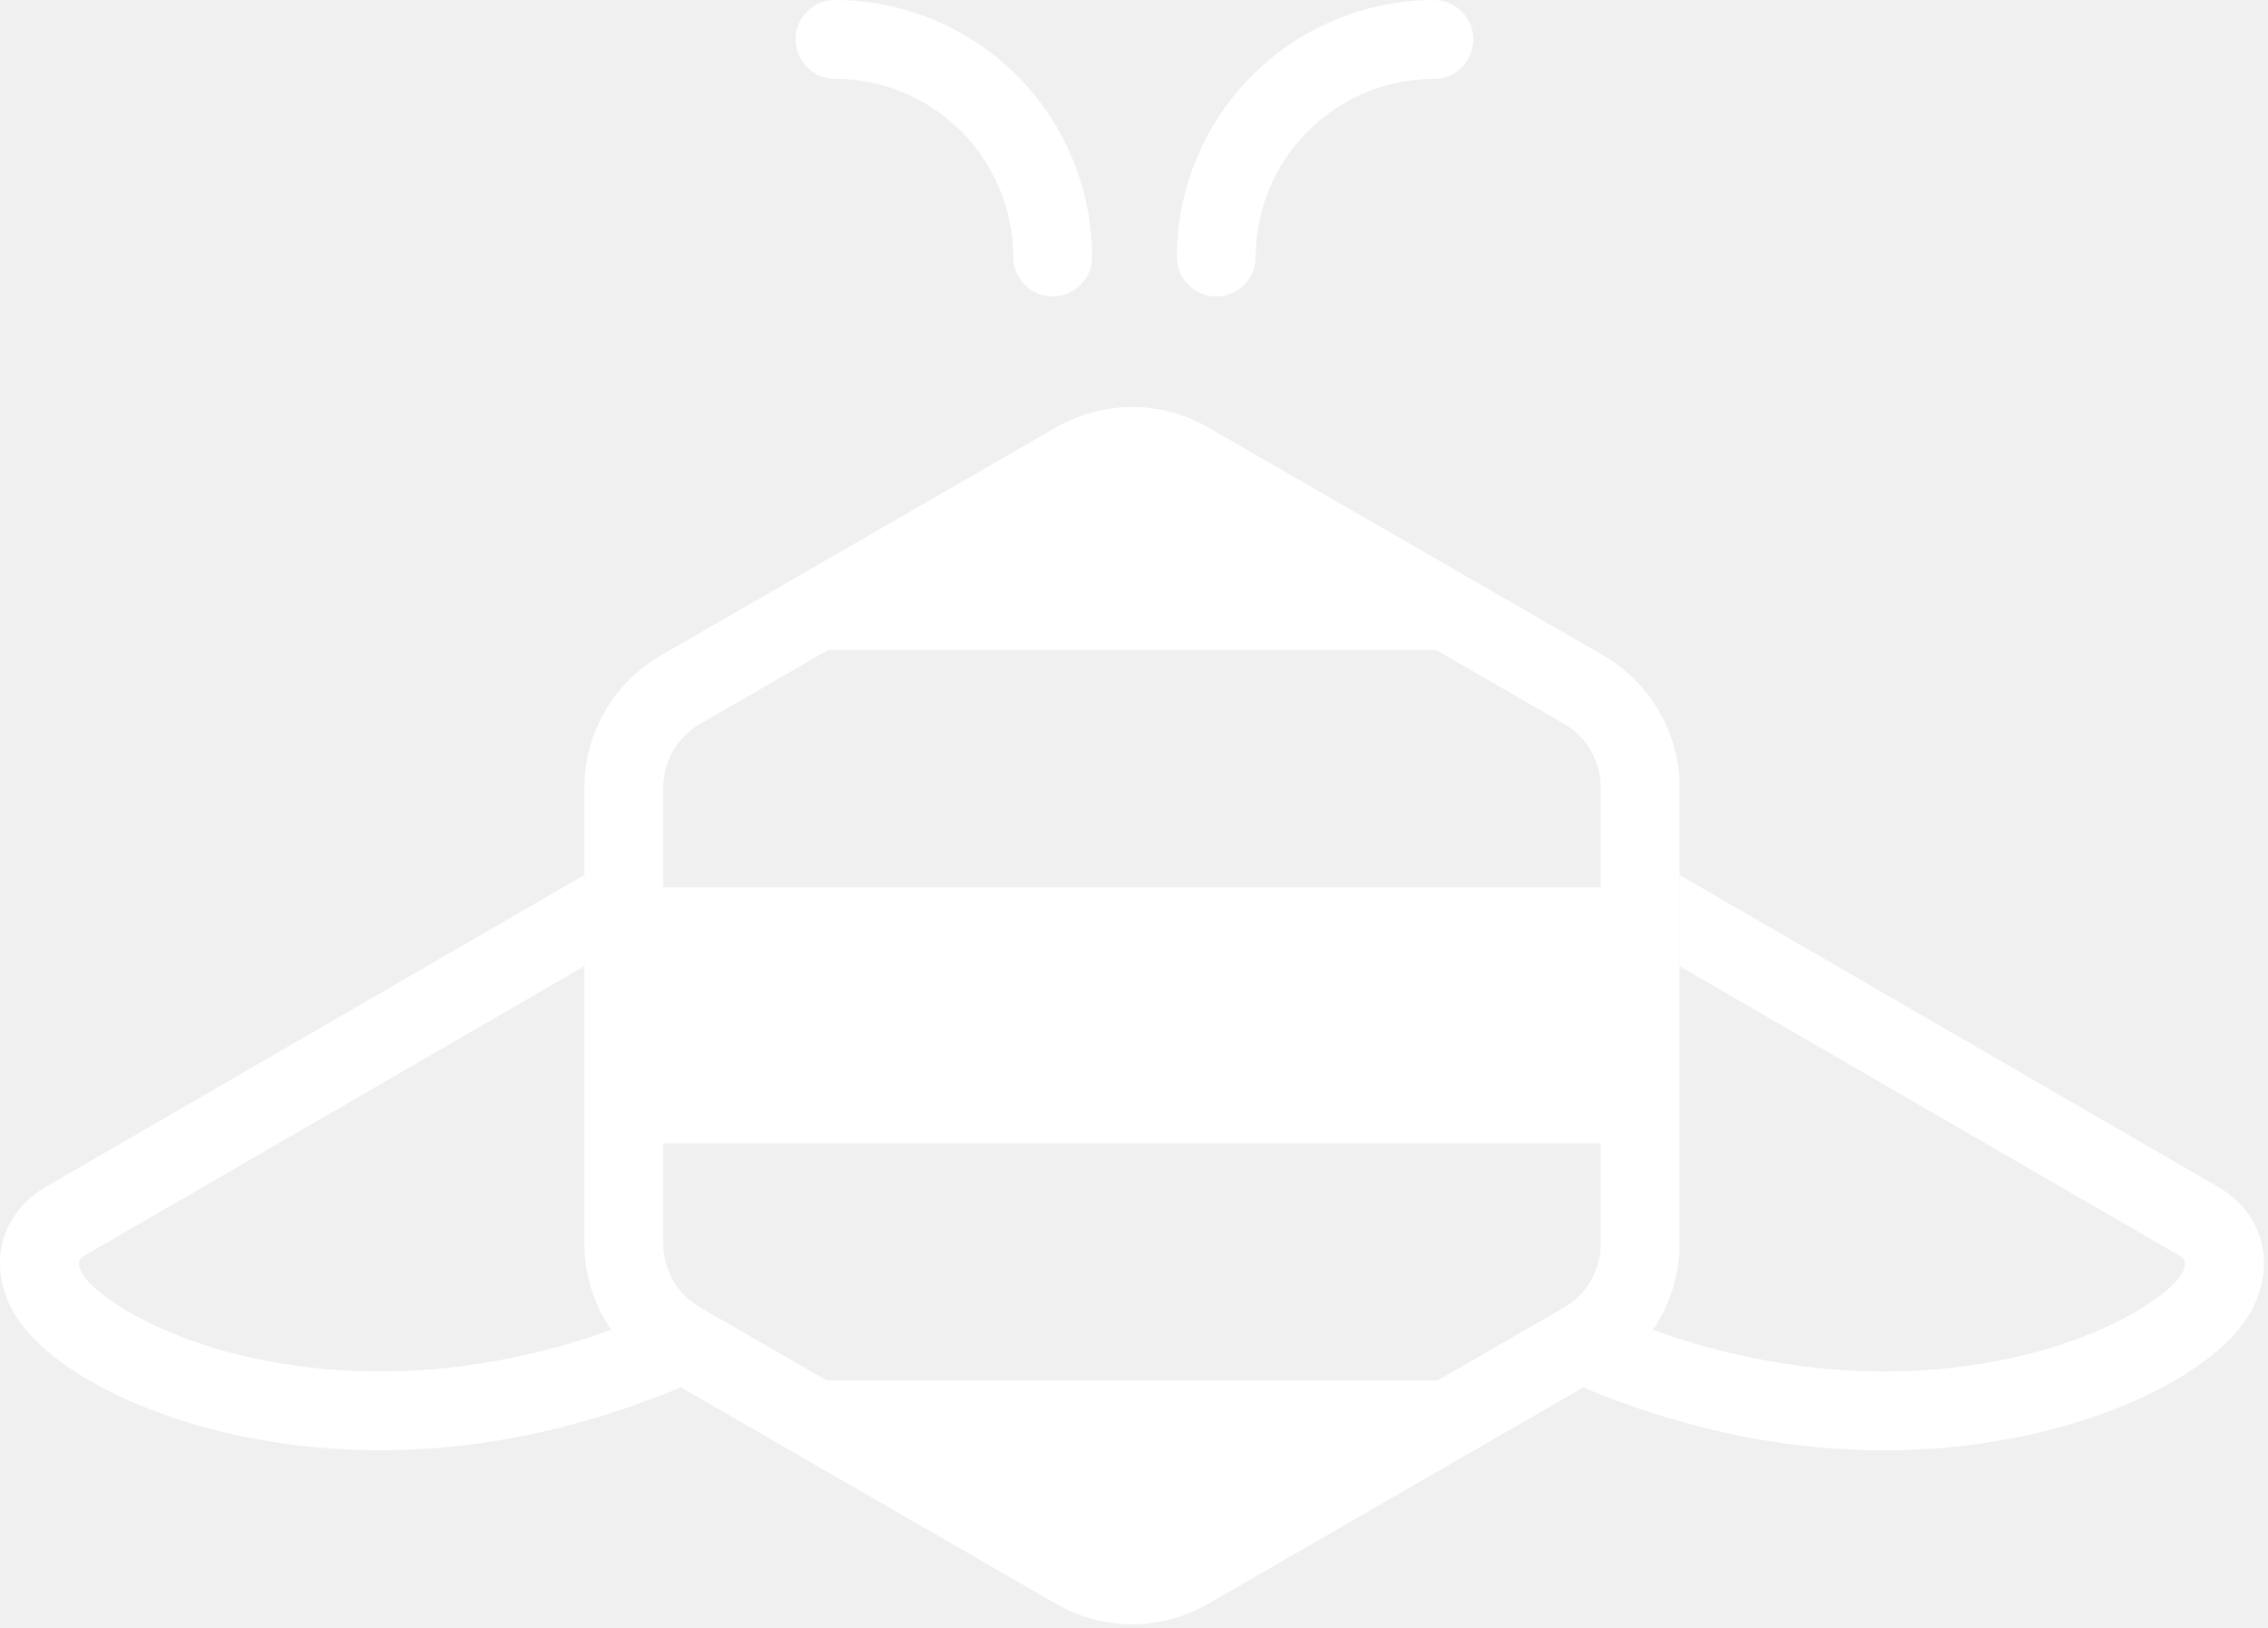
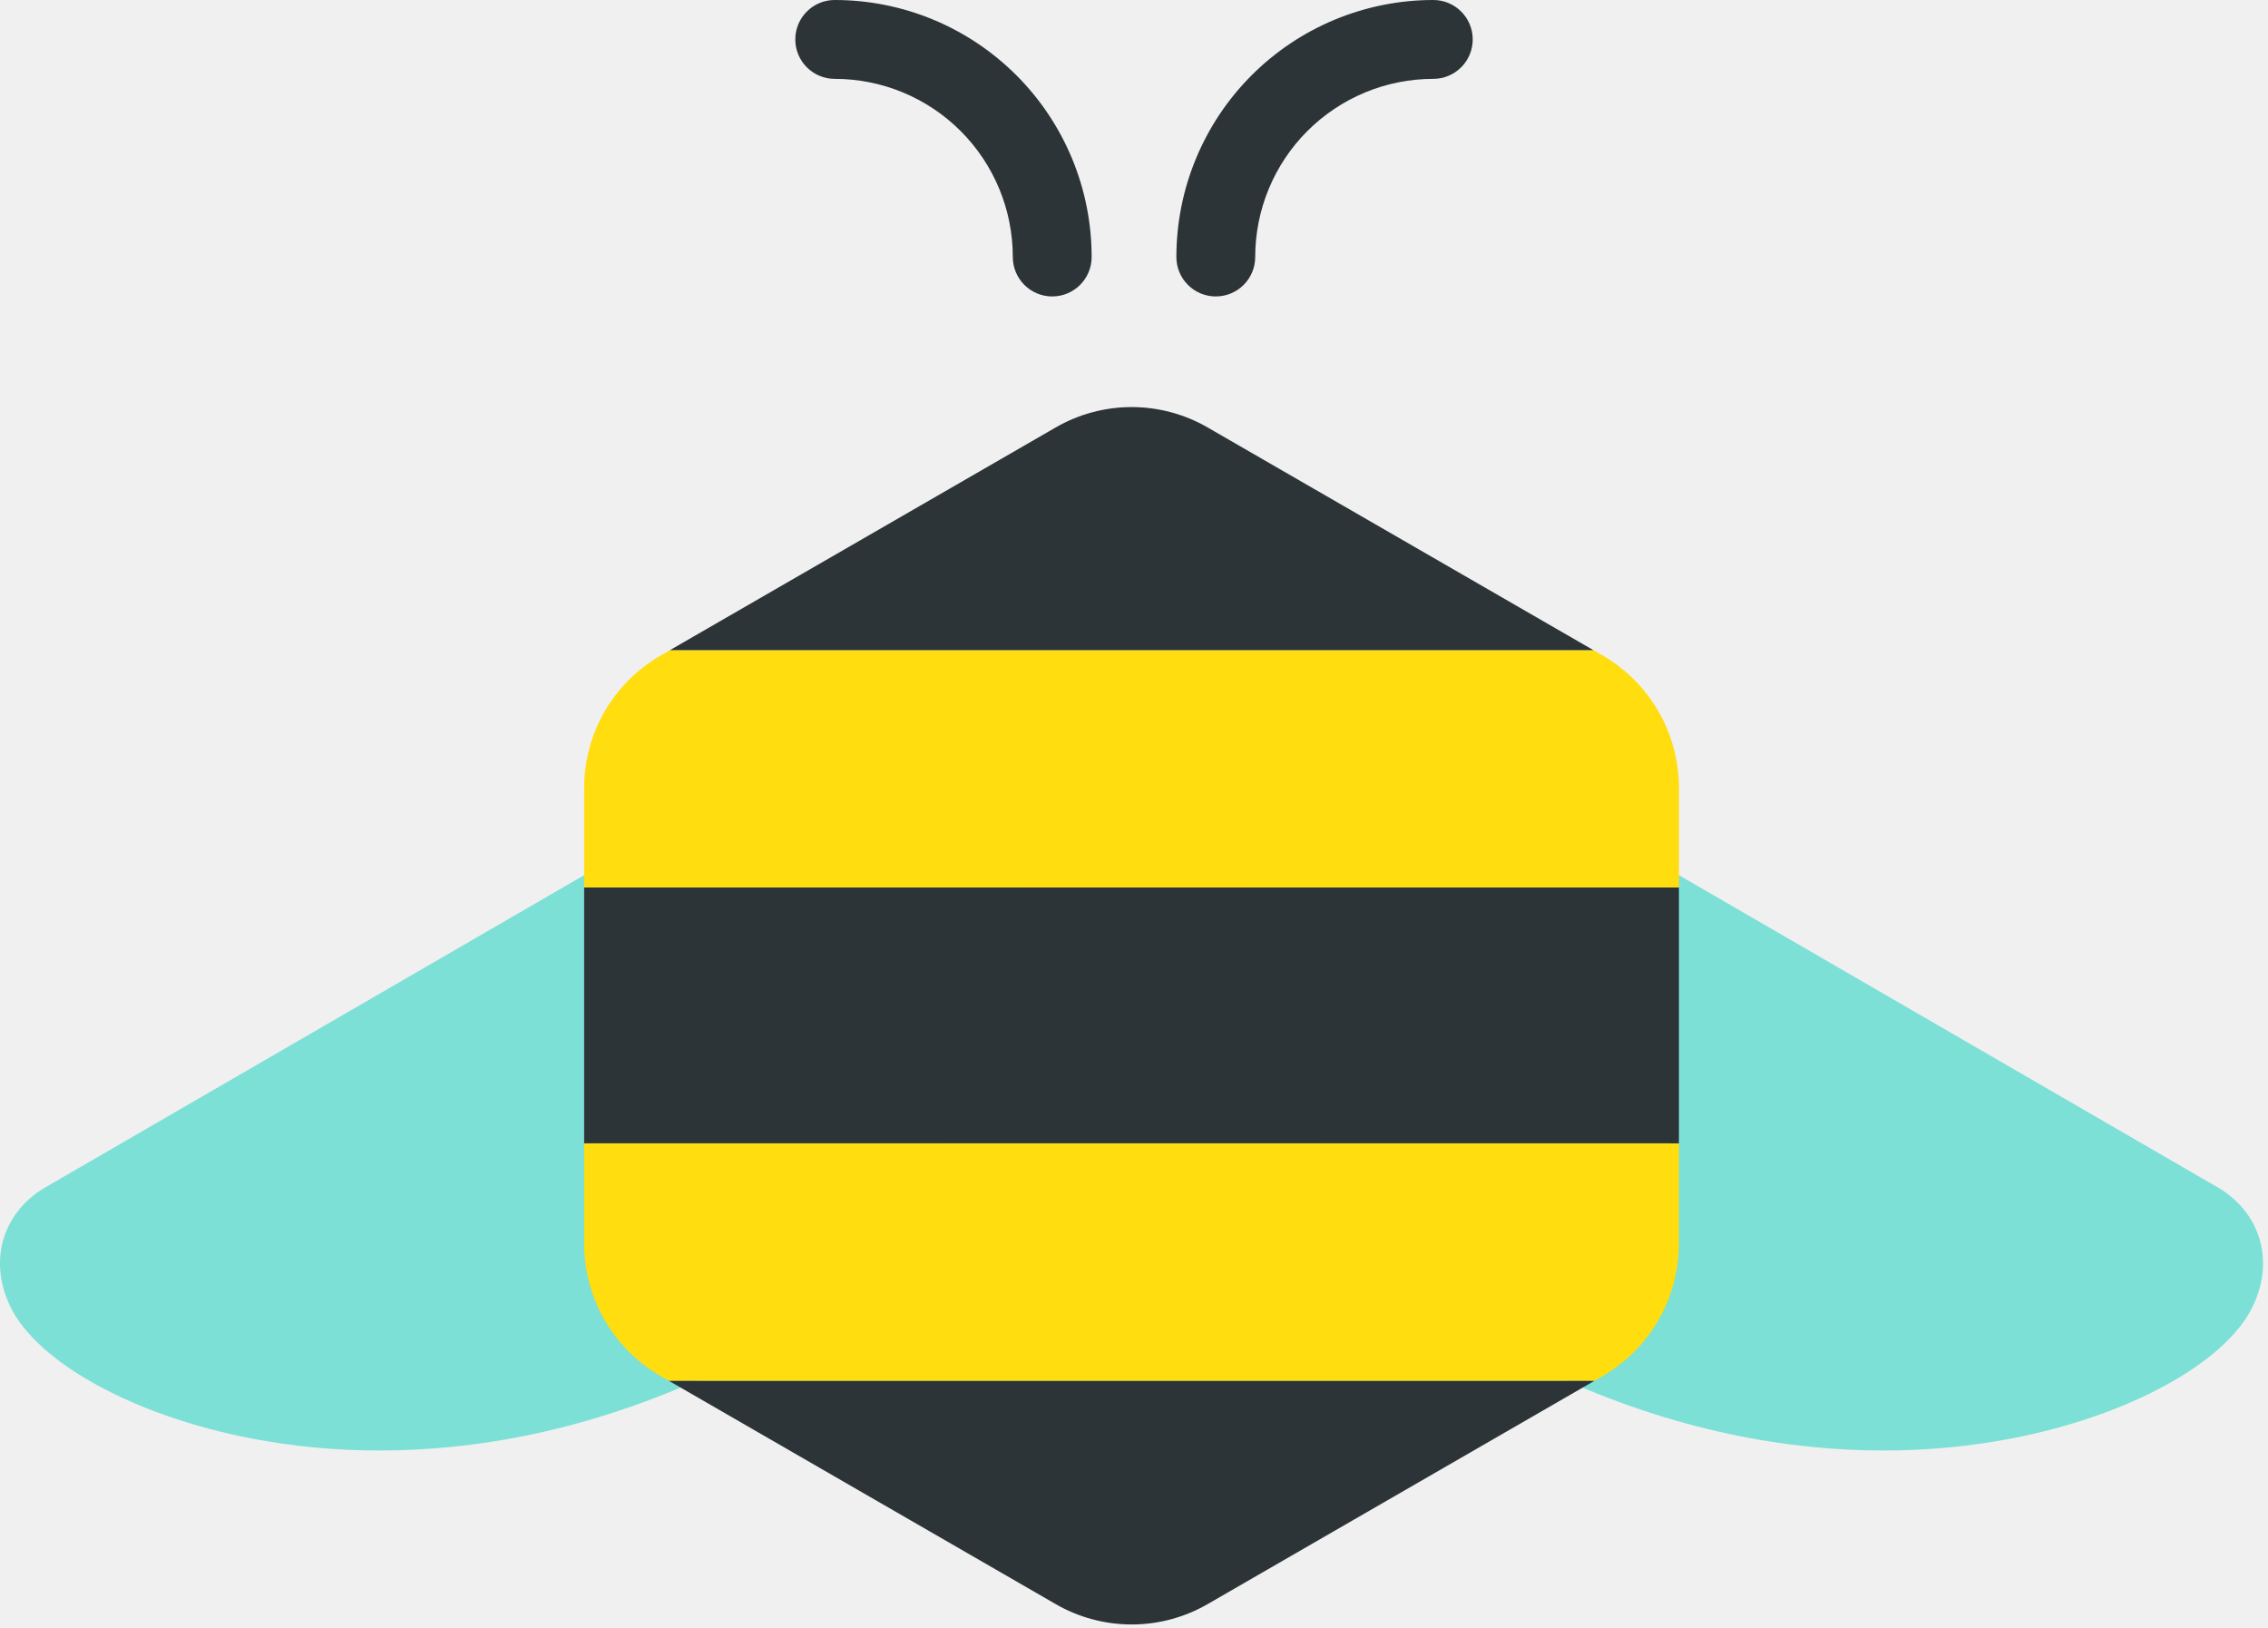
- <svg xmlns="http://www.w3.org/2000/svg" width="39" height="28" viewBox="0 0 39 28" fill="none">
-   <path d="M18.101 5.098C17.922 5.098 17.749 5.027 17.622 4.899C17.495 4.772 17.423 4.6 17.423 4.42C17.422 3.608 17.099 2.829 16.525 2.255C15.951 1.68 15.172 1.357 14.36 1.356C14.18 1.356 14.007 1.285 13.88 1.157C13.753 1.03 13.681 0.858 13.681 0.678C13.681 0.498 13.753 0.326 13.88 0.199C14.007 0.071 14.18 -3.05176e-05 14.36 -3.05176e-05C15.531 0.001 16.654 0.467 17.483 1.296C18.312 2.125 18.778 3.248 18.779 4.42C18.779 4.599 18.708 4.772 18.581 4.899C18.454 5.026 18.281 5.098 18.101 5.098Z" fill="white" />
-   <path d="M20.915 5.098C20.735 5.098 20.563 5.027 20.436 4.899C20.309 4.772 20.237 4.6 20.237 4.42C20.238 3.248 20.705 2.125 21.533 1.296C22.362 0.468 23.485 0.002 24.657 0C24.837 0 25.009 0.072 25.137 0.199C25.264 0.326 25.335 0.499 25.335 0.678C25.335 0.858 25.264 1.031 25.137 1.158C25.009 1.285 24.837 1.357 24.657 1.357C23.845 1.357 23.066 1.681 22.492 2.255C21.917 2.829 21.594 3.608 21.593 4.42C21.593 4.6 21.522 4.772 21.395 4.9C21.267 5.027 21.095 5.098 20.915 5.098V5.098Z" fill="white" />
-   <path d="M10.511 22.874C8.033 23.762 5.953 23.672 4.574 23.405C2.676 23.038 1.57 22.231 1.4 21.88C1.31 21.694 1.383 21.641 1.453 21.597L10.049 16.618V15.05L0.765 20.428L0.749 20.437C0.032 20.879 -0.197 21.697 0.179 22.472C0.649 23.438 2.311 24.348 4.316 24.736C5.047 24.876 5.788 24.946 6.532 24.945C7.992 24.945 9.756 24.68 11.706 23.861L11.36 23.661C11.022 23.465 10.732 23.196 10.511 22.874V22.874Z" fill="white" />
-   <path d="M38.182 20.438C38.177 20.435 38.172 20.432 38.166 20.429L28.883 15.051V16.619L37.478 21.598C37.549 21.642 37.622 21.696 37.532 21.881C37.362 22.232 36.256 23.039 34.357 23.406C32.979 23.672 30.899 23.762 28.422 22.875C28.202 23.196 27.914 23.465 27.578 23.661L27.227 23.864C29.177 24.682 30.94 24.946 32.399 24.946C33.143 24.947 33.885 24.877 34.615 24.737C36.62 24.35 38.283 23.44 38.752 22.473C39.128 21.698 38.899 20.88 38.182 20.438Z" fill="white" />
-   <path d="M27.576 11.276L20.777 7.353C20.38 7.122 19.928 7.001 19.468 7.001C19.009 7.001 18.557 7.122 18.159 7.352L11.359 11.277C10.962 11.507 10.632 11.837 10.402 12.234C10.172 12.631 10.051 13.082 10.049 13.541V21.393C10.05 21.853 10.172 22.304 10.402 22.702C10.632 23.101 10.962 23.431 11.36 23.662L18.156 27.584C18.554 27.816 19.006 27.937 19.466 27.938C19.926 27.938 20.378 27.817 20.776 27.586L27.578 23.66C27.974 23.429 28.303 23.098 28.531 22.7C28.76 22.302 28.881 21.852 28.882 21.393V13.541C28.881 13.082 28.759 12.632 28.53 12.235C28.301 11.838 27.972 11.507 27.576 11.276V11.276ZM12.038 12.451L14.238 11.181H24.698L26.895 12.449C27.086 12.56 27.244 12.72 27.355 12.911C27.466 13.102 27.525 13.319 27.526 13.541V15.262H11.405V13.541C11.406 13.32 11.465 13.103 11.576 12.911C11.688 12.72 11.847 12.561 12.038 12.451ZM26.898 22.488L24.721 23.744H14.215L12.039 22.488C11.847 22.377 11.687 22.217 11.576 22.025C11.465 21.833 11.406 21.615 11.405 21.393V19.663H27.526V21.393C27.526 21.614 27.467 21.832 27.357 22.024C27.247 22.216 27.089 22.375 26.898 22.488V22.488Z" fill="white" />
+ <svg xmlns="http://www.w3.org/2000/svg" width="446" height="320" viewBox="0 0 446 320" fill="none">
+   <path d="M185.327 138.232C182.936 137.42 180.4 137.13 177.888 137.379C175.376 137.628 172.946 138.412 170.761 139.677L8.743 233.525C8.683 233.56 8.623 233.595 8.564 233.632C0.364 238.68 -2.254 248.026 2.047 256.889C7.412 267.937 26.417 278.338 49.34 282.771C57.687 284.37 66.168 285.169 74.666 285.157C92.913 285.157 115.313 281.565 140.117 269.999C159.383 261.017 177.703 241.399 189.124 217.515C201.156 192.353 203.539 166.971 195.662 147.877C194.726 145.625 193.32 143.6 191.537 141.937C189.755 140.273 187.637 139.01 185.327 138.232Z" fill="#7CE0D6" />
+   <path d="M436.461 233.632C436.402 233.595 436.341 233.559 436.281 233.524L274.267 139.677C272.083 138.411 269.653 137.628 267.141 137.378C264.629 137.129 262.092 137.42 259.701 138.232C257.39 139.009 255.272 140.272 253.489 141.936C251.706 143.6 250.299 145.625 249.363 147.878C241.486 166.971 243.864 192.352 255.902 217.514C267.322 241.395 285.641 261.015 304.902 269.999C329.71 281.565 352.106 285.157 370.353 285.157C378.852 285.169 387.332 284.37 395.678 282.771C418.602 278.338 437.607 267.936 442.97 256.89C447.279 248.028 444.662 238.681 436.461 233.632Z" fill="#7CE0D6" />
+   <path fill-rule="evenodd" clip-rule="evenodd" d="M156.394 7.752C156.394 3.47 159.864 0 164.145 0C177.545 0 190.397 5.323 199.872 14.799C209.348 24.274 214.671 37.125 214.671 50.525C214.671 54.806 211.201 58.277 206.919 58.277C202.638 58.277 199.168 54.806 199.168 50.525C199.168 41.237 195.478 32.329 188.91 25.761C182.342 19.193 173.434 15.503 164.145 15.503C159.864 15.503 156.394 12.033 156.394 7.752Z" fill="#2C3437" />
+   <path fill-rule="evenodd" clip-rule="evenodd" d="M281.857 15.503C277.258 15.503 272.704 16.409 268.455 18.169C264.206 19.929 260.345 22.509 257.093 25.761C253.841 29.013 251.261 32.874 249.501 37.123C247.742 41.372 246.836 45.926 246.836 50.525C246.836 54.806 243.366 58.277 239.085 58.277C234.804 58.277 231.333 54.807 231.333 50.526C231.333 43.891 232.639 37.321 235.178 31.191C237.717 25.061 241.439 19.491 246.131 14.799C250.822 10.107 256.392 6.385 262.522 3.846C268.652 1.307 275.222 0 281.857 0C286.138 0 289.609 3.47 289.609 7.752C289.609 12.033 286.138 15.503 281.857 15.503Z" fill="#2C3437" />
+   <path d="M298.935 271.423H131.481L207.55 315.323C212.099 317.961 217.264 319.352 222.523 319.354C227.782 319.357 232.948 317.973 237.5 315.34L313.6 271.42L298.935 271.423Z" fill="#2C3437" />
+   <path d="M322.406 174.462H114.871V224.775H330.157V174.462H322.406Z" fill="#2C3437" />
+   <path d="M315.222 128.899L313.342 127.814H131.743L129.854 128.906C125.314 131.534 121.541 135.307 118.913 139.848C116.285 144.389 114.893 149.54 114.875 154.787V174.462H330.161V154.79C330.142 149.547 328.754 144.4 326.134 139.858C323.513 135.317 319.752 131.539 315.222 128.899Z" fill="#FFDD0F" />
+   <path d="M322.406 224.774H114.871V244.549C114.884 249.805 116.274 254.967 118.904 259.519C121.534 264.07 125.311 267.853 129.859 270.49L131.481 271.427H313.6L315.252 270.472C319.778 267.823 323.533 264.038 326.146 259.492C328.759 254.946 330.14 249.796 330.152 244.552V224.779L322.406 224.774Z" fill="#FFDD0F" />
+   <path d="M237.508 84.05C232.962 81.415 227.8 80.028 222.545 80.027C217.291 80.026 212.129 81.412 207.581 84.045L131.739 127.815H313.343L237.508 84.05Z" fill="#2C3437" />
</svg>
